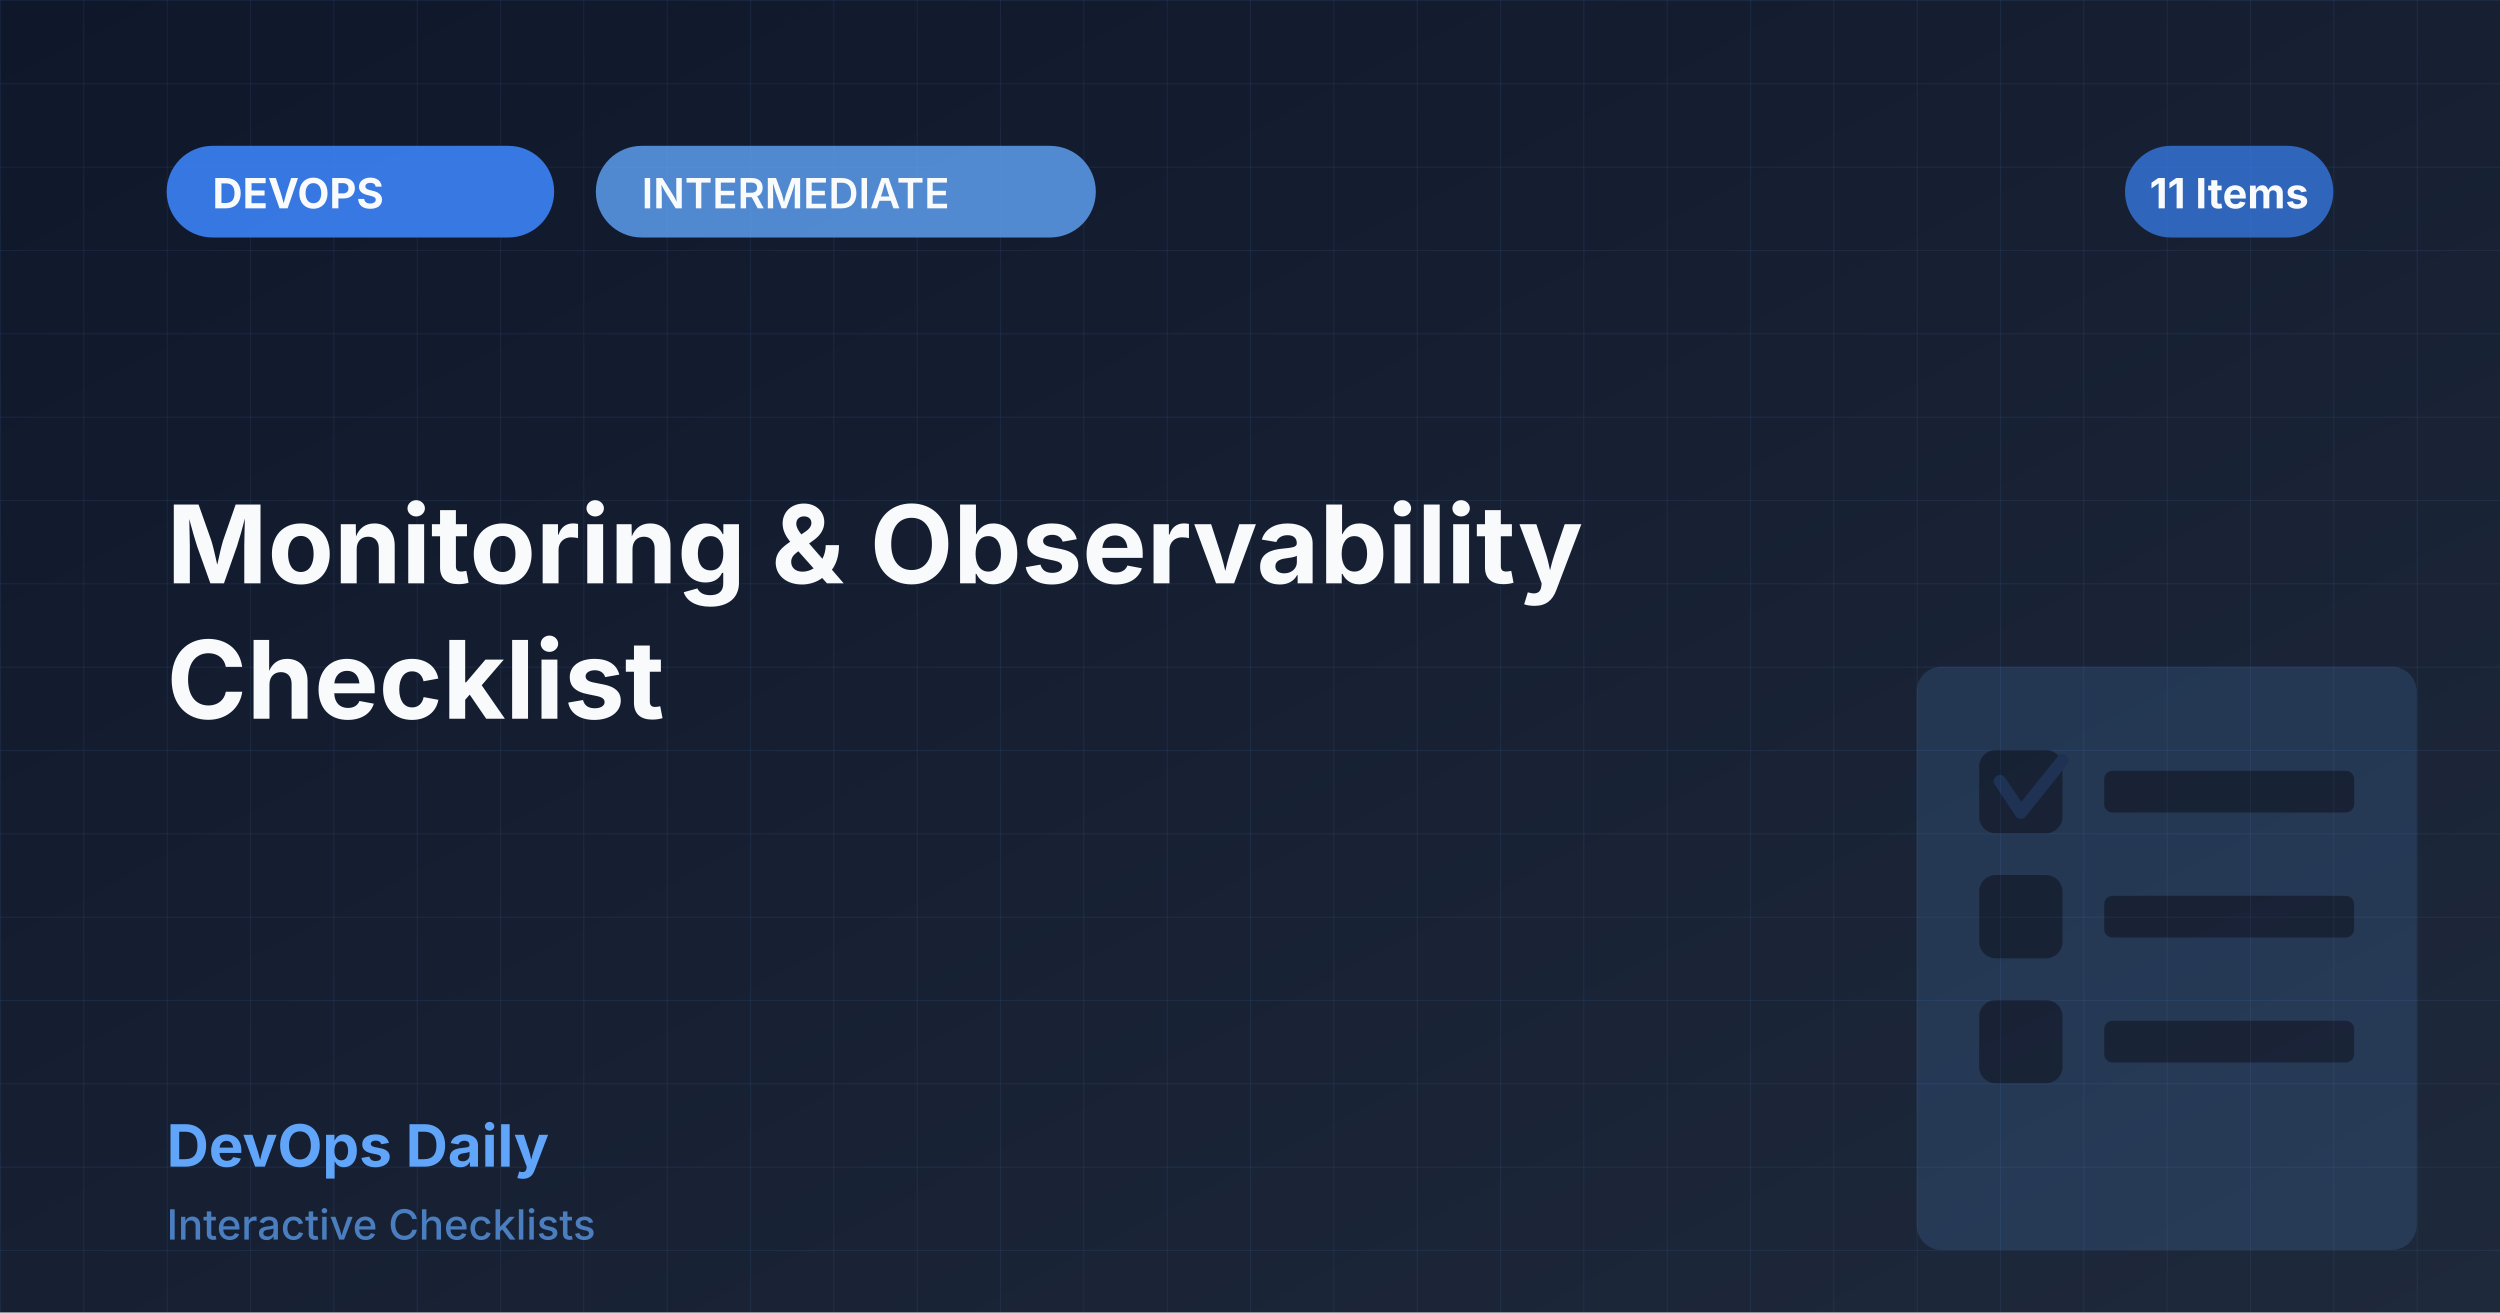
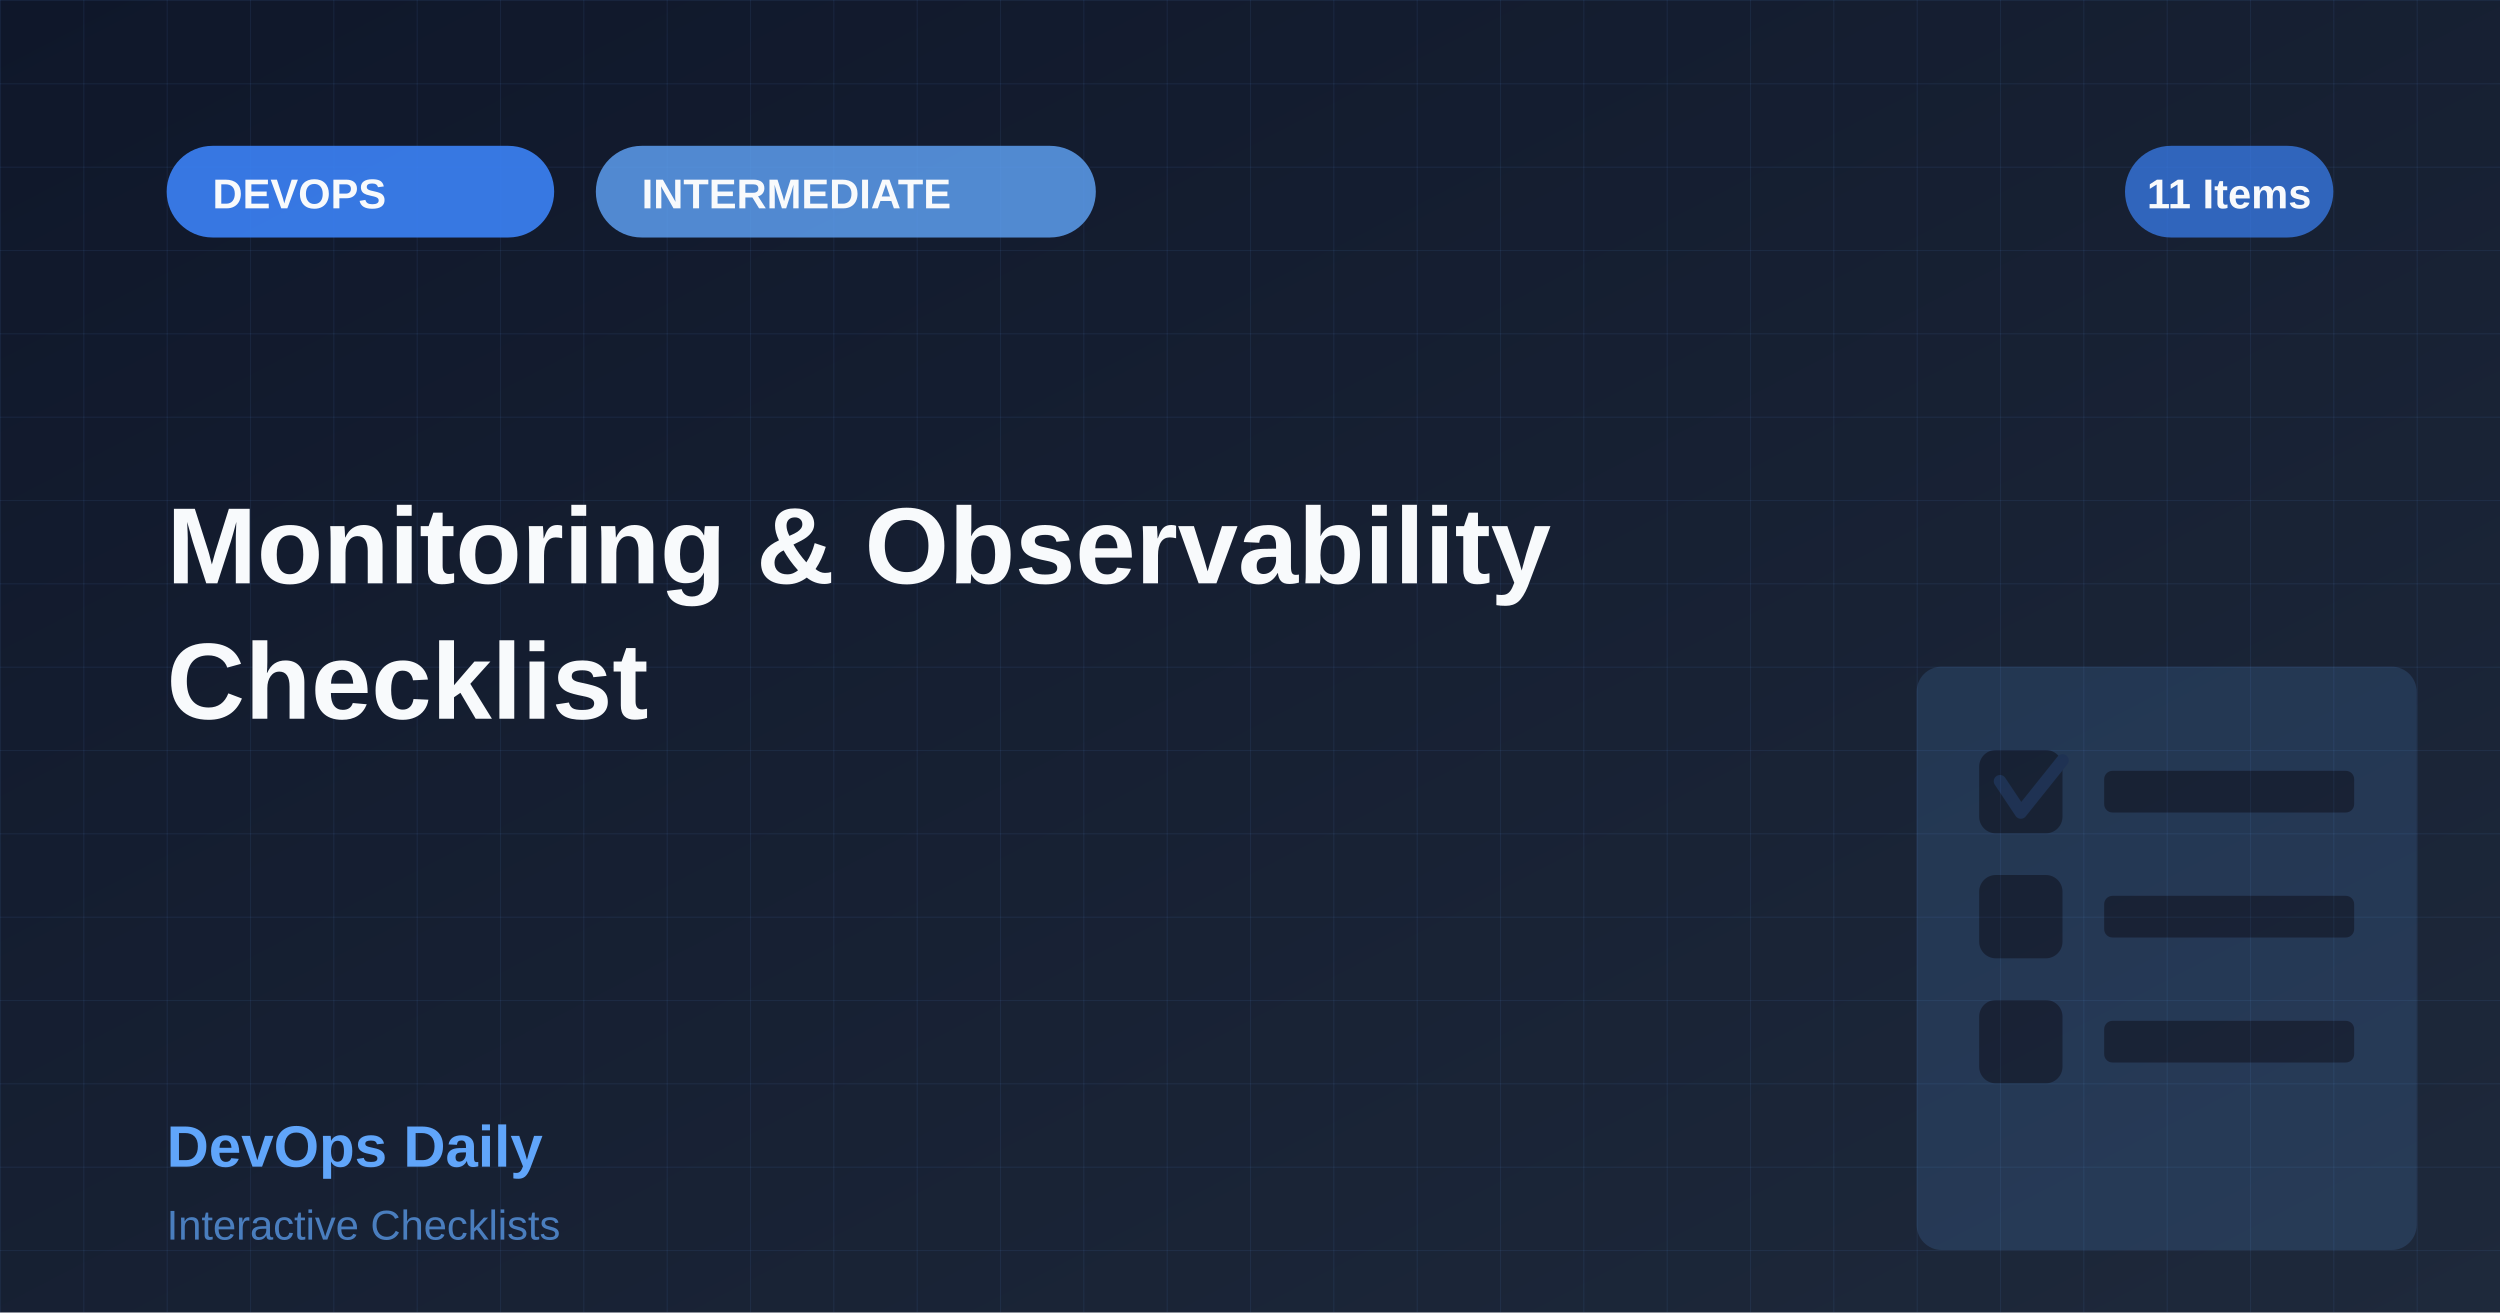
<svg xmlns="http://www.w3.org/2000/svg" width="1200" height="630">
  <defs>
    <linearGradient id="bgGradient" x1="0%" y1="0%" x2="100%" y2="100%">
      <stop offset="0%" style="stop-color:#0f172a;stop-opacity:1" />
      <stop offset="100%" style="stop-color:#1e293b;stop-opacity:1" />
    </linearGradient>
    <pattern id="grid" x="0" y="0" width="40" height="40" patternUnits="userSpaceOnUse">
      <line x1="0" y1="0" x2="0" y2="40" stroke="#60a5fa" stroke-width="1" opacity="0.08" />
      <line x1="0" y1="0" x2="40" y2="0" stroke="#60a5fa" stroke-width="1" opacity="0.08" />
    </pattern>
    <filter id="glow">
      <feGaussianBlur stdDeviation="3" result="coloredBlur" />
      <feMerge>
        <feMergeNode in="coloredBlur" />
        <feMergeNode in="SourceGraphic" />
      </feMerge>
    </filter>
  </defs>
  <rect width="1200" height="630" fill="url(#bgGradient)" />
  <rect width="1200" height="630" fill="url(#grid)" />
  <rect x="80" y="70" width="186" height="44" rx="22" fill="#3b82f6" opacity="0.9" />
-   <text x="102" y="100" font-family="system-ui, -apple-system, sans-serif" font-size="20" font-weight="bold" fill="#f8fafc">DEVOPS</text>
+   <text x="102" y="100" font-family="Arial, sans-serif" font-size="20" font-weight="bold" fill="#f8fafc">DEVOPS</text>
  <rect x="286" y="70" width="240" height="44" rx="22" fill="#60a5fa" opacity="0.8" />
-   <text x="308" y="100" font-family="system-ui, -apple-system, sans-serif" font-size="20" font-weight="600" fill="#f8fafc">INTERMEDIATE</text>
+   <text x="308" y="100" font-family="Arial, sans-serif" font-size="20" font-weight="600" fill="#f8fafc">INTERMEDIATE</text>
  <rect x="1020" y="70" width="100" height="44" rx="22" fill="#3b82f6" opacity="0.7" />
-   <text x="1070" y="100" font-family="system-ui, -apple-system, sans-serif" font-size="20" font-weight="bold" fill="#f8fafc" text-anchor="middle">11 Items</text>
+   <text x="1070" y="100" font-family="Arial, sans-serif" font-size="20" font-weight="bold" fill="#f8fafc" text-anchor="middle">11 Items</text>
  <g opacity="0.15">
    <rect x="920" y="320" width="240" height="280" rx="12" fill="#60a5fa" />
    <rect x="950" y="360" width="40" height="40" rx="8" fill="#0f172a" />
    <rect x="1010" y="370" width="120" height="20" rx="4" fill="#0f172a" />
    <rect x="950" y="420" width="40" height="40" rx="8" fill="#0f172a" />
    <rect x="1010" y="430" width="120" height="20" rx="4" fill="#0f172a" />
    <rect x="950" y="480" width="40" height="40" rx="8" fill="#0f172a" />
    <rect x="1010" y="490" width="120" height="20" rx="4" fill="#0f172a" />
    <polyline points="960,375 970,390 990,365" stroke="#3b82f6" stroke-width="6" fill="none" stroke-linecap="round" stroke-linejoin="round" />
  </g>
-   <text x="80" y="280" font-family="system-ui, -apple-system, sans-serif" font-size="52" font-weight="bold" fill="#f8fafc">Monitoring &amp; Observability</text>
-   <text x="80" y="345" font-family="system-ui, -apple-system, sans-serif" font-size="52" font-weight="bold" fill="#f8fafc">Checklist</text>
-   <text x="80" y="560" font-family="system-ui, -apple-system, sans-serif" font-size="28" font-weight="bold" fill="#60a5fa">DevOps Daily</text>
-   <text x="80" y="595" font-family="system-ui, -apple-system, sans-serif" font-size="20" font-weight="500" fill="#60a5fa" opacity="0.7">Interactive Checklists</text>
+   <text x="80" y="280" font-family="Arial, sans-serif" font-size="52" font-weight="bold" fill="#f8fafc">Monitoring &amp; Observability</text>
+   <text x="80" y="345" font-family="Arial, sans-serif" font-size="52" font-weight="bold" fill="#f8fafc">Checklist</text>
+   <text x="80" y="560" font-family="Arial, sans-serif" font-size="28" font-weight="bold" fill="#60a5fa">DevOps Daily</text>
+   <text x="80" y="595" font-family="Arial, sans-serif" font-size="20" font-weight="500" fill="#60a5fa" opacity="0.7">Interactive Checklists</text>
</svg>
